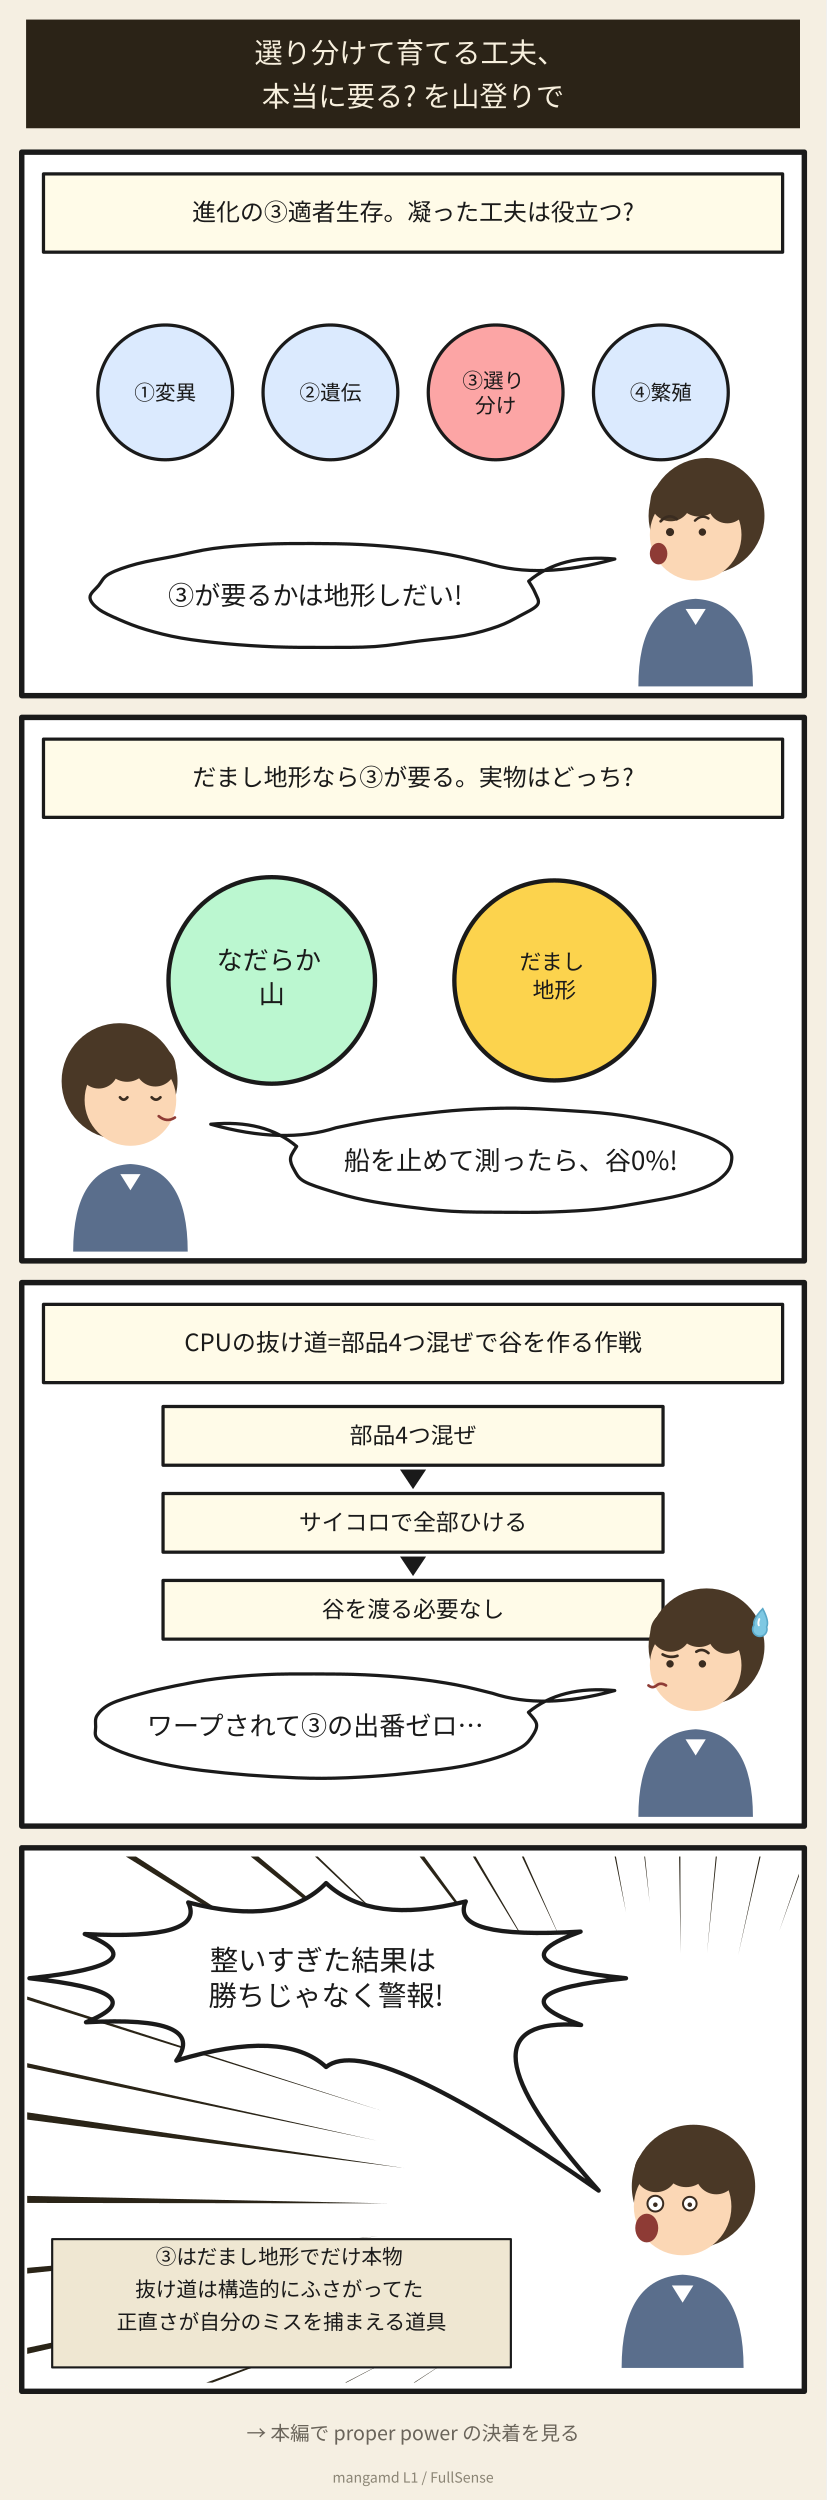
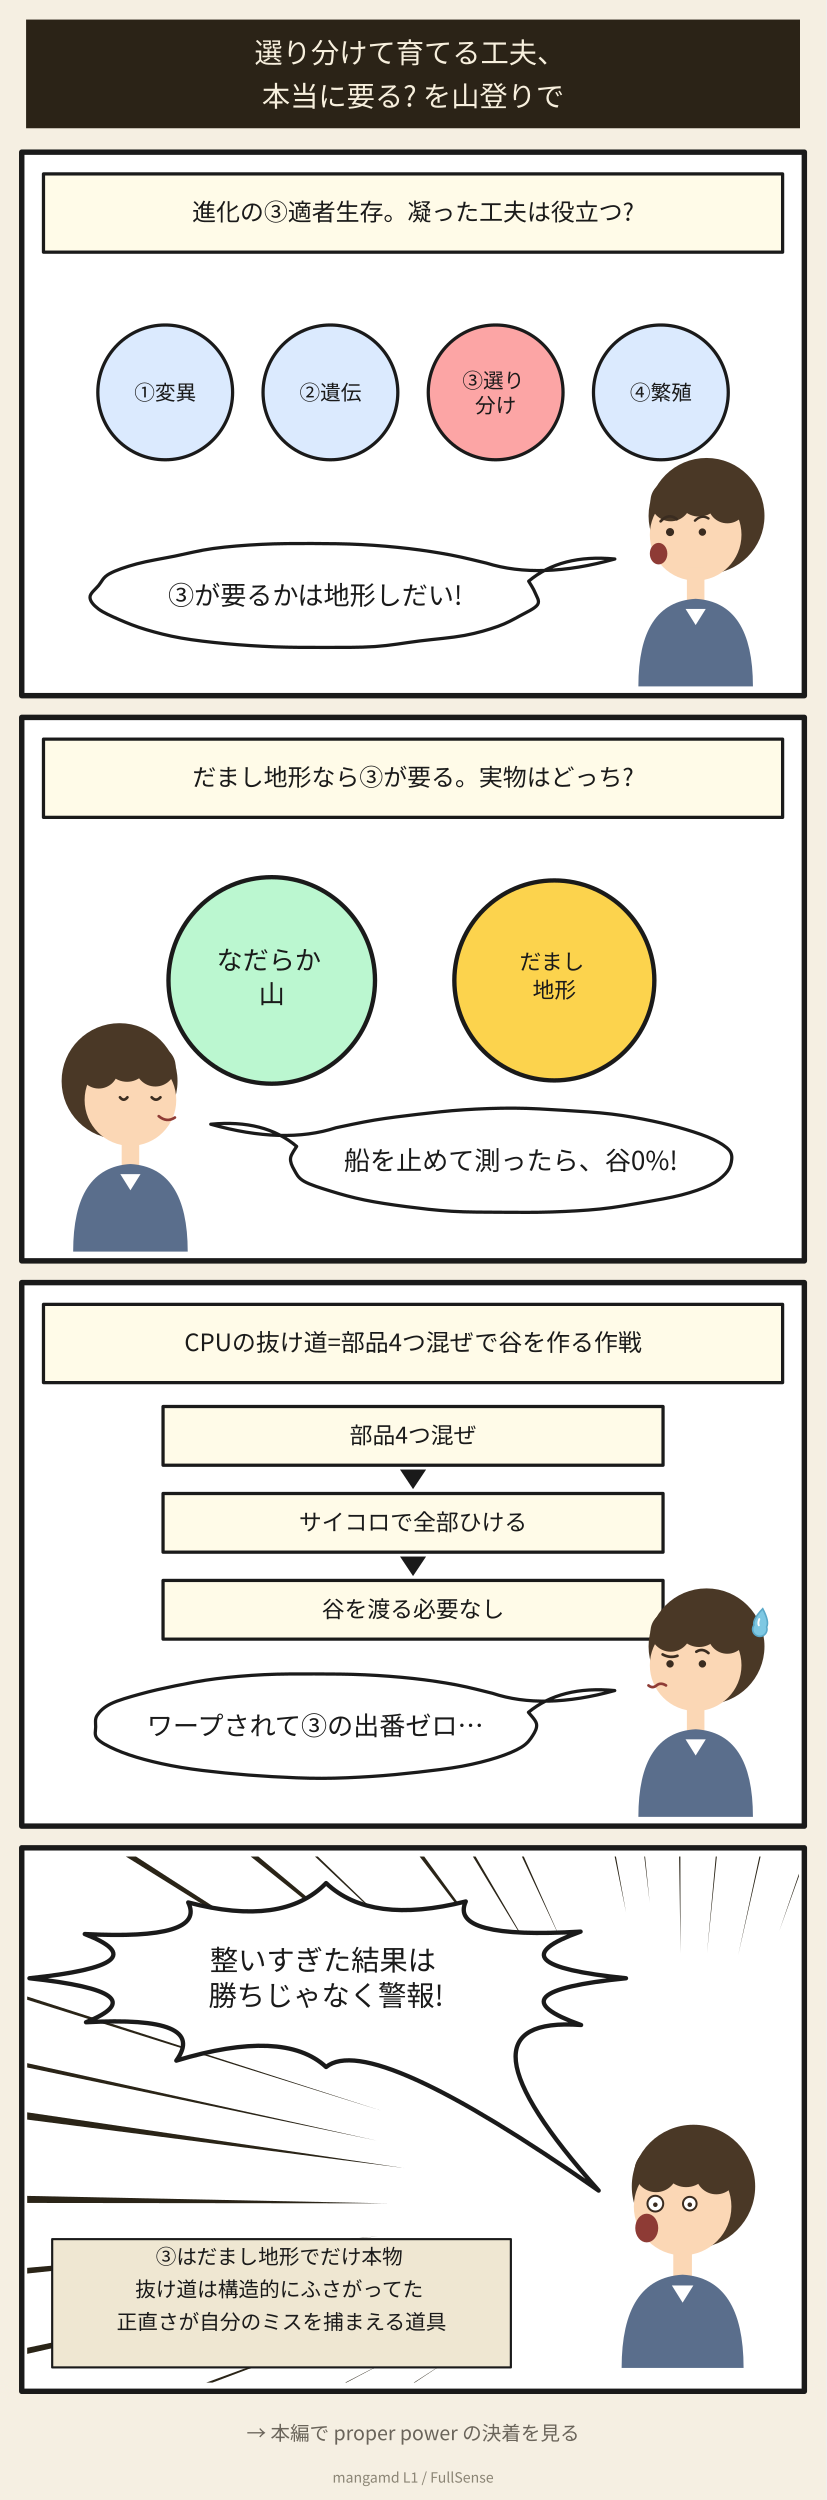
<svg xmlns="http://www.w3.org/2000/svg" viewBox="0 0 760 2300" role="img" aria-label="llcore 第三軸 ③ を山登りで決着" style="width:100%;height:auto;max-width:1200px">
  <defs>
    <clipPath id="cl_26">
      <rect x="25" y="1708" width="710" height="484" />
    </clipPath>
  </defs>
  <rect width="760" height="2300" fill="#f5efe2" />
  <g transform="translate(0.00,0.00) scale(1)">
    <path d="M 24.00,18.00 L 736.00,18.00 L 736.00,118.00 L 24.00,118.00 Z" fill="#2b2317" stroke="none" stroke-width="3" stroke-linejoin="round" />
    <text font-family="'Yu Gothic','Noto Sans CJK JP',sans-serif" font-size="26" fill="#f7efdd" text-anchor="middle">
      <tspan x="380.0" y="58.0">選り分けて育てる工夫、</tspan>
      <tspan x="380.0" y="98.0">本当に要る? を山登りで</tspan>
    </text>
  </g>
  <g transform="translate(0.00,0.00) scale(1)">
    <path d="M 20.00,140.00 L 740.00,140.00 L 740.00,640.00 L 20.00,640.00 Z" fill="#ffffff" stroke="#1a1a1a" stroke-width="5" stroke-linejoin="round" />
    <text font-family="'Yu Gothic','Noto Sans CJK JP',sans-serif" font-size="1" fill="#1a1a1a" text-anchor="middle">
      <tspan x="0.0" y="0.0" />
    </text>
  </g>
  <g transform="translate(0.00,0.00) scale(1)">
    <path d="M 20.00,660.00 L 740.00,660.00 L 740.00,1160.00 L 20.00,1160.00 Z" fill="#ffffff" stroke="#1a1a1a" stroke-width="5" stroke-linejoin="round" />
    <text font-family="'Yu Gothic','Noto Sans CJK JP',sans-serif" font-size="1" fill="#1a1a1a" text-anchor="middle">
      <tspan x="0.0" y="0.0" />
    </text>
  </g>
  <g transform="translate(0.00,0.00) scale(1)">
    <path d="M 20.00,1180.00 L 740.00,1180.00 L 740.00,1680.00 L 20.00,1680.00 Z" fill="#ffffff" stroke="#1a1a1a" stroke-width="5" stroke-linejoin="round" />
    <text font-family="'Yu Gothic','Noto Sans CJK JP',sans-serif" font-size="1" fill="#1a1a1a" text-anchor="middle">
      <tspan x="0.0" y="0.0" />
    </text>
  </g>
  <g transform="translate(0.00,0.00) scale(1)">
    <path d="M 20.00,1700.00 L 740.00,1700.00 L 740.00,2200.00 L 20.00,2200.00 Z" fill="#ffffff" stroke="#1a1a1a" stroke-width="5" stroke-linejoin="round" />
    <text font-family="'Yu Gothic','Noto Sans CJK JP',sans-serif" font-size="1" fill="#1a1a1a" text-anchor="middle">
      <tspan x="0.0" y="0.0" />
    </text>
  </g>
  <g transform="translate(0.00,0.00) scale(1)">
    <path d="M 40.00,160.00 L 720.00,160.00 L 720.00,232.00 L 40.00,232.00 Z" fill="#fffbe8" stroke="#1a1a1a" stroke-width="3" stroke-linejoin="round" />
    <text font-family="'Yu Gothic','Noto Sans CJK JP',sans-serif" font-size="22" fill="#1a1a1a" text-anchor="middle">
      <tspan x="380.0" y="203.0">進化の③適者生存。凝った工夫は役立つ?</tspan>
    </text>
  </g>
  <g transform="translate(0.00,0.00) scale(1)">
    <path d="M 90.00,361.00 a 62.00,62.00 0 1,0 124.00,0 a 62.00,62.00 0 1,0 -124.00,0 Z" fill="#dbeafe" stroke="#1a1a1a" stroke-width="3" stroke-linejoin="round" />
    <text font-family="'Yu Gothic','Noto Sans CJK JP',sans-serif" font-size="19" fill="#1a1a1a" text-anchor="middle">
      <tspan x="152.0" y="368.0">①変異</tspan>
    </text>
  </g>
  <g transform="translate(0.00,0.00) scale(1)">
    <path d="M 242.00,361.00 a 62.00,62.00 0 1,0 124.00,0 a 62.00,62.00 0 1,0 -124.00,0 Z" fill="#dbeafe" stroke="#1a1a1a" stroke-width="3" stroke-linejoin="round" />
    <text font-family="'Yu Gothic','Noto Sans CJK JP',sans-serif" font-size="19" fill="#1a1a1a" text-anchor="middle">
      <tspan x="304.0" y="368.0">②遺伝</tspan>
    </text>
  </g>
  <g transform="translate(0.00,0.00) scale(1)">
    <path d="M 394.00,361.00 a 62.00,62.00 0 1,0 124.00,0 a 62.00,62.00 0 1,0 -124.00,0 Z" fill="#fca5a5" stroke="#1a1a1a" stroke-width="3" stroke-linejoin="round" />
    <text font-family="'Yu Gothic','Noto Sans CJK JP',sans-serif" font-size="19" fill="#1a1a1a" text-anchor="middle">
      <tspan x="456.0" y="357.0">③選り</tspan>
      <tspan x="456.0" y="379.8">分け</tspan>
    </text>
  </g>
  <g transform="translate(0.00,0.00) scale(1)">
    <path d="M 546.00,361.00 a 62.00,62.00 0 1,0 124.00,0 a 62.00,62.00 0 1,0 -124.00,0 Z" fill="#dbeafe" stroke="#1a1a1a" stroke-width="3" stroke-linejoin="round" />
    <text font-family="'Yu Gothic','Noto Sans CJK JP',sans-serif" font-size="19" fill="#1a1a1a" text-anchor="middle">
      <tspan x="608.0" y="368.0">④繁殖</tspan>
    </text>
  </g>
  <g transform="translate(0.00,0.00) scale(1)">
    <path d="M 596.68,474.64 a 53.32,53.32 0 1,0 106.64,0 a 53.32,53.32 0 1,0 -106.64,0 Z" fill="#4a3826" stroke="none" stroke-width="2" stroke-linejoin="round" />
    <path d="M 597.84,492.00 a 42.16,42.16 0 1,0 84.32,0 a 42.16,42.16 0 1,0 -84.32,0 Z" fill="#fbd7b5" stroke="none" stroke-width="2" stroke-linejoin="round" />
    <path d="M 598.46,461.00 a 18.60,18.60 0 1,0 37.20,0 a 18.60,18.60 0 1,0 -37.20,0 Z" fill="#4a3826" stroke="none" stroke-width="2" stroke-linejoin="round" />
    <path d="M 622.64,454.80 a 20.46,20.46 0 1,0 40.92,0 a 20.46,20.46 0 1,0 -40.92,0 Z" fill="#4a3826" stroke="none" stroke-width="2" stroke-linejoin="round" />
    <path d="M 651.16,463.48 a 17.98,17.98 0 1,0 35.96,0 a 17.98,17.98 0 1,0 -35.96,0 Z" fill="#4a3826" stroke="none" stroke-width="2" stroke-linejoin="round" />
    <path d="M 607.76 479.6 q 7.44 -8 14.88 -2" fill="none" stroke="#3a2c20" stroke-width="2.5" stroke-linejoin="round" stroke-linecap="round" />
    <path d="M 639.38 478.98 q 6.2 -6 12.4 -2" fill="none" stroke="#3a2c20" stroke-width="2.25" stroke-linejoin="round" stroke-linecap="round" />
    <path d="M 612.72,489.52 a 3.72,3.72 0 1,0 7.44,0 a 3.72,3.72 0 1,0 -7.44,0 Z" fill="#3a2c20" stroke="none" stroke-width="2" stroke-linejoin="round" />
    <path d="M 642.79,489.52 a 3.41,3.41 0 1,0 6.82,0 a 3.41,3.41 0 1,0 -6.82,0 Z" fill="#3a2c20" stroke="none" stroke-width="2" stroke-linejoin="round" />
    <path d="M 597.84,509.36 a 8.06,9.92 0 1,0 16.12,0 a 8.06,9.92 0 1,0 -16.12,0 Z" fill="#8e3b35" stroke="none" stroke-width="2" stroke-linejoin="round" />
+     <path d="M 631.94 521.76 h 16.12 v 43.4 h -16.12 Z" fill="#fbd7b5" stroke="none" stroke-width="2" stroke-linejoin="round" />
    <path d="M 587.3 631.5 Q 587.3 554.0 640 550.9 Q 692.7 554.0 692.7 631.5 Z" fill="#5a6e8c" stroke="none" stroke-width="2" stroke-linejoin="round" />
    <path d="M 630.7 560.2 L 640 575.08 L 649.3 560.2" fill="#ffffff" stroke="none" stroke-width="2" stroke-linejoin="round" />
  </g>
  <g transform="translate(0.00,0.00) scale(1)">
    <path d="M 486.38,534.71 C 487.38,536.49 490.98,541.79 492.34,545.39 C 493.70,548.98 496.88,552.76 494.56,556.28 C 492.25,559.80 484.54,563.18 478.44,566.52 C 472.34,569.86 466.49,573.28 457.97,576.30 C 449.45,579.31 439.31,582.37 427.31,584.60 C 415.32,586.83 399.72,587.98 386.00,589.69 C 372.28,591.39 359.56,593.85 344.98,594.83 C 330.41,595.82 313.95,595.58 298.54,595.62 C 283.13,595.66 267.63,595.65 252.52,595.08 C 237.41,594.50 222.19,593.51 207.89,592.17 C 193.59,590.83 179.01,589.18 166.73,587.02 C 154.45,584.86 143.72,582.03 134.23,579.20 C 124.73,576.37 117.04,573.22 109.75,570.05 C 102.46,566.88 94.98,563.63 90.49,560.18 C 86.00,556.74 82.76,552.99 82.80,549.40 C 82.83,545.81 87.76,542.24 90.71,538.67 C 93.66,535.10 94.62,531.30 100.47,527.99 C 106.32,524.67 115.78,521.50 125.82,518.78 C 135.86,516.06 148.97,514.02 160.71,511.66 C 172.45,509.30 183.01,506.42 196.27,504.61 C 209.53,502.80 225.18,501.58 240.26,500.82 C 255.35,500.05 271.34,499.99 286.78,500.03 C 302.22,500.06 317.97,500.23 332.89,501.02 C 347.81,501.80 362.66,503.12 376.31,504.72 C 389.95,506.32 402.88,508.38 414.76,510.60 C 426.64,512.83 442.11,516.83 447.58,518.08 Q 496.87,533.47 565.64,514.28 Q 516.02,509.63 486.38,534.71 Z" fill="#ffffff" stroke="#1a1a1a" stroke-width="3" stroke-linejoin="round" />
    <text font-family="'Yu Gothic','Noto Sans CJK JP',sans-serif" font-size="24" fill="#1a1a1a" text-anchor="middle">
      <tspan x="290.0" y="556.4">③が要るかは地形しだい!</tspan>
    </text>
  </g>
  <g transform="translate(0.00,0.00) scale(1)">
    <path d="M 40.00,680.00 L 720.00,680.00 L 720.00,752.00 L 40.00,752.00 Z" fill="#fffbe8" stroke="#1a1a1a" stroke-width="3" stroke-linejoin="round" />
    <text font-family="'Yu Gothic','Noto Sans CJK JP',sans-serif" font-size="22" fill="#1a1a1a" text-anchor="middle">
      <tspan x="380.0" y="723.0">だまし地形なら③が要る。実物はどっち?</tspan>
    </text>
  </g>
  <g transform="translate(0.00,0.00) scale(1)">
    <path d="M 155.00,902.00 a 95.00,95.00 0 1,0 190.00,0 a 95.00,95.00 0 1,0 -190.00,0 Z" fill="#bbf7d0" stroke="#1a1a1a" stroke-width="4" stroke-linejoin="round" />
    <text font-family="'Yu Gothic','Noto Sans CJK JP',sans-serif" font-size="24" fill="#1a1a1a" text-anchor="middle">
      <tspan x="250.0" y="892.0">なだらか</tspan>
      <tspan x="250.0" y="923.2">山</tspan>
    </text>
  </g>
  <g transform="translate(0.00,0.00) scale(1)">
    <path d="M 418.00,902.00 a 92.00,92.00 0 1,0 184.00,0 a 92.00,92.00 0 1,0 -184.00,0 Z" fill="#fcd34d" stroke="#1a1a1a" stroke-width="4" stroke-linejoin="round" />
    <text font-family="'Yu Gothic','Noto Sans CJK JP',sans-serif" font-size="20" fill="#1a1a1a" text-anchor="middle">
      <tspan x="510.0" y="892.0">だまし</tspan>
      <tspan x="510.0" y="918.0">地形</tspan>
    </text>
  </g>
  <g transform="translate(0.00,0.00) scale(1)">
    <path d="M 56.68,994.64 a 53.32,53.32 0 1,0 106.64,0 a 53.32,53.32 0 1,0 -106.64,0 Z" fill="#4a3826" stroke="none" stroke-width="2" stroke-linejoin="round" />
    <path d="M 77.84,1012.00 a 42.16,42.16 0 1,0 84.32,0 a 42.16,42.16 0 1,0 -84.32,0 Z" fill="#fbd7b5" stroke="none" stroke-width="2" stroke-linejoin="round" />
    <path d="M 124.34,981.00 a 18.60,18.60 0 1,0 37.20,0 a 18.60,18.60 0 1,0 -37.20,0 Z" fill="#4a3826" stroke="none" stroke-width="2" stroke-linejoin="round" />
    <path d="M 96.44,974.80 a 20.46,20.46 0 1,0 40.92,0 a 20.46,20.46 0 1,0 -40.92,0 Z" fill="#4a3826" stroke="none" stroke-width="2" stroke-linejoin="round" />
    <path d="M 72.88,983.48 a 17.98,17.98 0 1,0 35.96,0 a 17.98,17.98 0 1,0 -35.96,0 Z" fill="#4a3826" stroke="none" stroke-width="2" stroke-linejoin="round" />
    <path d="M 139.53 1009.52 q 4.03 4.34 8.06 0" fill="none" stroke="#3a2c20" stroke-width="2.5" stroke-linejoin="round" stroke-linecap="round" />
    <path d="M 110.39 1009.52 q 3.41 4.34 6.82 0" fill="none" stroke="#3a2c20" stroke-width="2.5" stroke-linejoin="round" stroke-linecap="round" />
    <path d="M 146.04 1026.88 q 7.44 6.2 14.88 1.24" fill="none" stroke="#8e3b35" stroke-width="2.5" stroke-linejoin="round" stroke-linecap="round" />
+     <path d="M 111.94 1041.76 h 16.12 v 43.4 h -16.12 Z" fill="#fbd7b5" stroke="none" stroke-width="2" stroke-linejoin="round" />
    <path d="M 67.3 1151.5 Q 67.3 1074.0 120 1070.9 Q 172.7 1074.0 172.7 1151.5 Z" fill="#5a6e8c" stroke="none" stroke-width="2" stroke-linejoin="round" />
    <path d="M 110.7 1080.2 L 120 1095.08 L 129.3 1080.2" fill="#ffffff" stroke="none" stroke-width="2" stroke-linejoin="round" />
  </g>
  <g transform="translate(0.00,0.00) scale(1)">
    <path d="M 309.19,1037.51 C 315.10,1036.34 332.08,1032.54 344.61,1030.48 C 357.15,1028.42 370.68,1026.74 384.40,1025.16 C 398.12,1023.59 412.15,1021.95 426.93,1021.00 C 441.71,1020.06 457.77,1019.41 473.09,1019.50 C 488.41,1019.58 503.89,1020.60 518.84,1021.51 C 533.79,1022.42 549.23,1023.32 562.79,1024.96 C 576.36,1026.59 588.82,1028.95 600.24,1031.33 C 611.66,1033.71 621.98,1036.41 631.31,1039.24 C 640.64,1042.07 649.60,1045.07 656.24,1048.29 C 662.88,1051.51 668.37,1055.03 671.13,1058.54 C 673.88,1062.05 673.42,1065.75 672.77,1069.33 C 672.12,1072.91 670.52,1076.50 667.22,1080.00 C 663.93,1083.51 659.73,1087.11 653.01,1090.34 C 646.28,1093.57 637.17,1096.71 626.88,1099.37 C 616.59,1102.04 603.68,1104.18 591.27,1106.33 C 578.87,1108.47 566.39,1110.80 552.44,1112.25 C 538.49,1113.69 522.72,1114.51 507.60,1115.01 C 492.47,1115.52 476.99,1115.39 461.68,1115.28 C 446.36,1115.18 430.43,1115.26 415.71,1114.39 C 400.99,1113.51 386.76,1111.78 373.36,1110.05 C 359.95,1108.31 346.73,1106.32 335.26,1103.97 C 323.80,1101.61 313.84,1098.79 304.57,1095.92 C 295.30,1093.05 285.31,1090.05 279.64,1086.75 C 273.98,1083.45 272.62,1079.67 270.57,1076.11 C 268.51,1072.55 266.91,1068.99 267.31,1065.42 C 267.70,1061.85 271.98,1056.49 272.92,1054.70 Q 243.38,1029.56 193.90,1034.29 Q 261.00,1053.20 309.19,1037.51 Z" fill="#ffffff" stroke="#1a1a1a" stroke-width="3" stroke-linejoin="round" />
    <text font-family="'Yu Gothic','Noto Sans CJK JP',sans-serif" font-size="24" fill="#1a1a1a" text-anchor="middle">
      <tspan x="470.0" y="1076.4">船を止めて測ったら、谷0%!</tspan>
    </text>
  </g>
  <g transform="translate(0.00,0.00) scale(1)">
    <path d="M 40.00,1200.00 L 720.00,1200.00 L 720.00,1272.00 L 40.00,1272.00 Z" fill="#fffbe8" stroke="#1a1a1a" stroke-width="3" stroke-linejoin="round" />
    <text font-family="'Yu Gothic','Noto Sans CJK JP',sans-serif" font-size="22" fill="#1a1a1a" text-anchor="middle">
      <tspan x="380.0" y="1243.0">CPUの抜け道=部品4つ混ぜで谷を作る作戦</tspan>
    </text>
  </g>
  <g transform="translate(0.00,0.00) scale(1)">
    <path d="M 150.00,1294.00 L 610.00,1294.00 L 610.00,1348.00 L 150.00,1348.00 Z" fill="#fffbe8" stroke="#1a1a1a" stroke-width="3" stroke-linejoin="round" />
    <text font-family="'Yu Gothic','Noto Sans CJK JP',sans-serif" font-size="21" fill="#1a1a1a" text-anchor="middle">
      <tspan x="380.0" y="1328.0">部品4つ混ぜ</tspan>
    </text>
  </g>
  <g transform="translate(0.00,0.00) scale(1)">
    <path d="M 368.00,1352.00 L 392.00,1352.00 L 380.00,1370.00 Z" fill="#1a1a1a" stroke="none" stroke-width="3" stroke-linejoin="round" />
    <text font-family="'Yu Gothic','Noto Sans CJK JP',sans-serif" font-size="1" fill="#1a1a1a" text-anchor="middle">
      <tspan x="0.0" y="0.0" />
    </text>
  </g>
  <g transform="translate(0.00,0.00) scale(1)">
    <path d="M 150.00,1374.00 L 610.00,1374.00 L 610.00,1428.00 L 150.00,1428.00 Z" fill="#fffbe8" stroke="#1a1a1a" stroke-width="3" stroke-linejoin="round" />
    <text font-family="'Yu Gothic','Noto Sans CJK JP',sans-serif" font-size="21" fill="#1a1a1a" text-anchor="middle">
      <tspan x="380.0" y="1408.0">サイコロで全部ひける</tspan>
    </text>
  </g>
  <g transform="translate(0.00,0.00) scale(1)">
    <path d="M 368.00,1432.00 L 392.00,1432.00 L 380.00,1450.00 Z" fill="#1a1a1a" stroke="none" stroke-width="3" stroke-linejoin="round" />
    <text font-family="'Yu Gothic','Noto Sans CJK JP',sans-serif" font-size="1" fill="#1a1a1a" text-anchor="middle">
      <tspan x="0.0" y="0.0" />
    </text>
  </g>
  <g transform="translate(0.00,0.00) scale(1)">
    <path d="M 150.00,1454.00 L 610.00,1454.00 L 610.00,1508.00 L 150.00,1508.00 Z" fill="#fffbe8" stroke="#1a1a1a" stroke-width="3" stroke-linejoin="round" />
    <text font-family="'Yu Gothic','Noto Sans CJK JP',sans-serif" font-size="21" fill="#1a1a1a" text-anchor="middle">
      <tspan x="380.0" y="1488.0">谷を渡る必要なし</tspan>
    </text>
  </g>
  <g transform="translate(0.00,0.00) scale(1)">
    <path d="M 596.68,1514.64 a 53.32,53.32 0 1,0 106.64,0 a 53.32,53.32 0 1,0 -106.64,0 Z" fill="#4a3826" stroke="none" stroke-width="2" stroke-linejoin="round" />
    <path d="M 597.84,1532.00 a 42.16,42.16 0 1,0 84.32,0 a 42.16,42.16 0 1,0 -84.32,0 Z" fill="#fbd7b5" stroke="none" stroke-width="2" stroke-linejoin="round" />
    <path d="M 598.46,1501.00 a 18.60,18.60 0 1,0 37.20,0 a 18.60,18.60 0 1,0 -37.20,0 Z" fill="#4a3826" stroke="none" stroke-width="2" stroke-linejoin="round" />
    <path d="M 622.64,1494.80 a 20.46,20.46 0 1,0 40.92,0 a 20.46,20.46 0 1,0 -40.92,0 Z" fill="#4a3826" stroke="none" stroke-width="2" stroke-linejoin="round" />
    <path d="M 651.16,1503.48 a 17.98,17.98 0 1,0 35.96,0 a 17.98,17.98 0 1,0 -35.96,0 Z" fill="#4a3826" stroke="none" stroke-width="2" stroke-linejoin="round" />
    <path d="M 609.62 1522.08 q 6.82 3.72 13.64 1.24" fill="none" stroke="#3a2c20" stroke-width="2.5" stroke-linejoin="round" stroke-linecap="round" />
    <path d="M 613.03,1530.76 a 3.41,3.41 0 1,0 6.82,0 a 3.41,3.41 0 1,0 -6.82,0 Z" fill="#3a2c20" stroke="none" stroke-width="2" stroke-linejoin="round" />
    <path d="M 640.62 1519.6 q 5.58 -3.72 11.16 1.24" fill="none" stroke="#3a2c20" stroke-width="2.5" stroke-linejoin="round" stroke-linecap="round" />
    <path d="M 642.79,1530.76 a 3.41,3.41 0 1,0 6.82,0 a 3.41,3.41 0 1,0 -6.82,0 Z" fill="#3a2c20" stroke="none" stroke-width="2" stroke-linejoin="round" />
    <path d="M 612.72 1550.6 q -4.96 -3.1 -8.68 0 q -3.72 3.1 -7.44 0" fill="none" stroke="#8e3b35" stroke-width="2.5" stroke-linejoin="round" stroke-linecap="round" />
+     <path d="M 631.94 1561.76 h 16.12 v 43.4 h -16.12 Z" fill="#fbd7b5" stroke="none" stroke-width="2" stroke-linejoin="round" />
    <path d="M 587.3 1671.5 Q 587.3 1594.0 640 1590.9 Q 692.7 1594.0 692.7 1671.5 Z" fill="#5a6e8c" stroke="none" stroke-width="2" stroke-linejoin="round" />
    <path d="M 630.7 1600.2 L 640 1615.08 L 649.3 1600.2" fill="#ffffff" stroke="none" stroke-width="2" stroke-linejoin="round" />
  </g>
  <g transform="translate(700.0,1492.0) rotate(8.1)">
    <path d="M 0,-12.1 Q 7.9,-1.1 5.9,4.0 A 6.6,6.6 0 1 1 -5.9,4.0 Q -7.9,-1.1 0,-12.1 Z" fill="#7EC8E3" stroke="#5aa8c8" stroke-width="1.5" />
    <path d="M -1.8,-2.2 q -0.9,4.0 0.4,5.7" stroke="#ffffff" stroke-width="1.8" fill="none" stroke-linecap="round" />
  </g>
  <g transform="translate(0.00,0.00) scale(1)">
    <path d="M 486.15,1575.34 C 487.39,1577.11 492.93,1582.41 493.59,1585.97 C 494.25,1589.53 492.38,1593.14 490.09,1596.70 C 487.81,1600.26 485.32,1603.94 479.86,1607.32 C 474.40,1610.69 466.45,1614.00 457.33,1616.94 C 448.20,1619.87 437.21,1622.69 425.11,1624.93 C 413.01,1627.17 398.64,1628.83 384.75,1630.40 C 370.85,1631.97 356.53,1633.39 341.75,1634.33 C 326.97,1635.28 311.29,1636.05 296.06,1636.07 C 280.84,1636.10 265.24,1635.32 250.41,1634.50 C 235.58,1633.67 221.03,1632.54 207.08,1631.12 C 193.13,1629.71 179.10,1628.10 166.72,1626.03 C 154.34,1623.96 142.83,1621.41 132.81,1618.70 C 122.79,1615.99 113.83,1612.93 106.61,1609.75 C 99.40,1606.57 92.64,1603.12 89.54,1599.62 C 86.44,1596.12 88.05,1592.38 88.03,1588.77 C 88.02,1585.17 87.13,1581.55 89.45,1578.00 C 91.77,1574.45 95.37,1570.71 101.94,1567.48 C 108.50,1564.24 118.93,1561.32 128.84,1558.57 C 138.76,1555.81 149.78,1553.29 161.44,1550.93 C 173.10,1548.58 185.26,1546.15 198.82,1544.45 C 212.38,1542.74 227.71,1541.43 242.79,1540.69 C 257.88,1539.95 273.85,1540.00 289.34,1540.02 C 304.82,1540.05 320.56,1540.12 335.70,1540.82 C 350.84,1541.52 366.16,1542.67 380.18,1544.21 C 394.20,1545.75 407.69,1547.80 419.83,1550.07 C 431.98,1552.33 447.51,1556.53 453.04,1557.82 Q 500.03,1573.50 565.56,1555.31 Q 515.93,1550.65 486.15,1575.34 Z" fill="#ffffff" stroke="#1a1a1a" stroke-width="3" stroke-linejoin="round" />
    <text font-family="'Yu Gothic','Noto Sans CJK JP',sans-serif" font-size="24" fill="#1a1a1a" text-anchor="middle">
      <tspan x="290.0" y="1596.4">ワープされて③の出番ゼロ…</tspan>
    </text>
  </g>
  <g clip-path="url(#cl_26)">
    <path d="M 906.5,2032.5 L 1431.3,2043.4 L 1431.5,2031.2 Z" fill="#ffffff" />
    <path d="M 875.1,2081.6 L 1339.2,2182.5 L 1340.8,2174.7 Z" fill="#ffffff" />
    <path d="M 854.6,2107.9 L 1325.4,2275.0 L 1328.6,2265.6 Z" fill="#ffffff" />
    <path d="M 875.7,2154.6 L 1313.5,2382.4 L 1319.6,2370.4 Z" fill="#ffffff" />
    <path d="M 834.4,2165.4 L 1292.5,2474.0 L 1300.0,2462.5 Z" fill="#ffffff" />
    <path d="M 819.1,2176.3 L 1245.9,2507.6 L 1250.6,2501.5 Z" fill="#ffffff" />
    <path d="M 806.9,2204.8 L 1143.1,2539.5 L 1149.4,2533.0 Z" fill="#ffffff" />
    <path d="M 800.2,2241.3 L 1093.1,2607.8 L 1100.2,2602.0 Z" fill="#ffffff" />
    <path d="M 760.9,2238.6 L 1039.2,2684.5 L 1047.5,2679.2 Z" fill="#ffffff" />
    <path d="M 722.6,2242.5 L 941.4,2752.6 L 955.5,2746.3 Z" fill="#ffffff" />
    <path d="M 714.3,2278.8 L 887.6,2795.3 L 898.2,2791.6 Z" fill="#ffffff" />
    <path d="M 675.5,2253.0 L 778.1,2766.7 L 790.9,2763.9 Z" fill="#ffffff" />
    <path d="M 649.1,2290.0 L 682.8,2799.0 L 698.2,2797.7 Z" fill="#ffffff" />
    <path d="M 625.9,2285.7 L 616.0,2776.2 L 628.0,2776.3 Z" fill="#ffffff" />
    <path d="M 589.5,2297.6 L 507.0,2816.4 L 522.3,2818.6 Z" fill="#ffffff" />
    <path d="M 566.1,2296.3 L 447.6,2780.4 L 458.7,2783.0 Z" fill="#ffffff" />
    <path d="M 556.8,2247.9 L 396.4,2726.5 L 403.6,2728.9 Z" fill="#ffffff" />
    <path d="M 512.1,2256.1 L 264.9,2722.5 L 277.9,2729.2 Z" fill="#ffffff" />
    <path d="M 437.9,2219.8 L 53.7,2595.7 L 61.4,2603.4 Z" fill="#ffffff" />
    <path d="M 412.5,2198.8 L 24.1,2495.2 L 31.6,2504.8 Z" fill="#ffffff" />
    <path d="M 426.8,2162.0 L -13.5,2446.3 L -9.3,2452.8 Z" fill="#ffffff" />
    <path d="M 382.5,2158.3 L -58.9,2385.8 L -56.2,2390.9 Z" fill="#ffffff" />
    <path d="M 406.7,2112.4 L -135.2,2309.8 L -132.5,2317.1 Z" fill="#ffffff" />
    <path d="M 359.6,2089.1 L -126.2,2190.0 L -123.6,2201.6 Z" fill="#ffffff" />
    <path d="M 356.2,2056.6 L -188.3,2103.4 L -187.1,2116.4 Z" fill="#ffffff" />
    <path d="M 364.4,2027.1 L -67.2,2016.2 L -67.3,2028.7 Z" fill="#ffffff" />
    <path d="M 380.0,1995.7 L -139.2,1916.6 L -141.2,1931.1 Z" fill="#ffffff" />
    <path d="M 355.1,1971.2 L -140.3,1859.9 L -142.2,1868.7 Z" fill="#ffffff" />
    <path d="M 359.2,1944.6 L -118.5,1789.3 L -120.4,1795.4 Z" fill="#ffffff" />
    <path d="M 408.1,1890.5 L -23.2,1610.0 L -29.3,1619.7 Z" fill="#ffffff" />
    <path d="M 421.9,1861.5 L 77.9,1572.0 L 69.8,1581.8 Z" fill="#ffffff" />
    <path d="M 428.5,1839.3 L 56.5,1478.8 L 51.5,1484.1 Z" fill="#ffffff" />
    <path d="M 483.1,1835.5 L 204.8,1448.5 L 192.1,1458.0 Z" fill="#ffffff" />
    <path d="M 501.6,1817.7 L 229.5,1346.5 L 217.1,1353.9 Z" fill="#ffffff" />
    <path d="M 521.1,1795.9 L 311.5,1320.0 L 298.8,1325.8 Z" fill="#ffffff" />
    <path d="M 577.6,1767.7 L 491.7,1278.5 L 475.9,1281.5 Z" fill="#ffffff" />
    <path d="M 598.6,1758.9 L 556.1,1312.3 L 544.7,1313.5 Z" fill="#ffffff" />
    <path d="M 626.2,1804.1 L 626.9,1316.1 L 617.4,1316.2 Z" fill="#ffffff" />
    <path d="M 649.7,1804.2 L 702.3,1300.3 L 694.1,1299.5 Z" fill="#ffffff" />
    <path d="M 677.6,1805.7 L 805.2,1251.2 L 795.6,1249.1 Z" fill="#ffffff" />
    <path d="M 714.2,1784.2 L 891.5,1295.5 L 881.2,1291.9 Z" fill="#ffffff" />
    <path d="M 773.9,1806.6 L 1052.5,1392.1 L 1041.2,1384.7 Z" fill="#ffffff" />
    <path d="M 767.5,1850.0 L 1065.7,1472.4 L 1058.8,1467.1 Z" fill="#ffffff" />
    <path d="M 783.6,1869.6 L 1166.4,1481.2 L 1160.3,1475.3 Z" fill="#ffffff" />
    <path d="M 815.9,1879.3 L 1203.2,1575.4 L 1196.7,1567.3 Z" fill="#ffffff" />
    <path d="M 825.0,1914.3 L 1292.0,1649.1 L 1284.2,1635.8 Z" fill="#ffffff" />
    <path d="M 845.8,1932.8 L 1361.4,1711.1 L 1355.2,1697.2 Z" fill="#ffffff" />
    <path d="M 861.5,1942.0 L 1278.8,1788.4 L 1276.2,1781.7 Z" fill="#ffffff" />
    <path d="M 850.3,1972.6 L 1339.0,1849.6 L 1337.4,1843.4 Z" fill="#ffffff" />
    <path d="M 905.0,2002.3 L 1390.0,1960.3 L 1388.7,1947.6 Z" fill="#ffffff" />
    <path d="M 915.1,2032.6 L 1431.4,2041.4 L 1431.4,2033.3 Z" fill="#2a2417" />
    <path d="M 882.7,2083.2 L 1339.5,2181.2 L 1340.6,2176.0 Z" fill="#2a2417" />
    <path d="M 861.6,2110.3 L 1325.9,2273.5 L 1328.1,2267.2 Z" fill="#2a2417" />
    <path d="M 883.3,2158.5 L 1314.5,2380.4 L 1318.6,2372.4 Z" fill="#2a2417" />
    <path d="M 840.8,2169.6 L 1293.8,2472.1 L 1298.8,2464.4 Z" fill="#2a2417" />
    <path d="M 825.1,2180.8 L 1246.7,2506.6 L 1249.8,2502.5 Z" fill="#2a2417" />
    <path d="M 812.5,2210.2 L 1144.1,2538.4 L 1148.3,2534.1 Z" fill="#2a2417" />
    <path d="M 805.6,2247.8 L 1094.2,2606.9 L 1099.0,2603.0 Z" fill="#2a2417" />
    <path d="M 765.1,2245.1 L 1040.6,2683.6 L 1046.1,2680.1 Z" fill="#2a2417" />
    <path d="M 725.6,2249.0 L 943.8,2751.5 L 953.1,2747.4 Z" fill="#2a2417" />
    <path d="M 717.0,2286.4 L 889.4,2794.7 L 896.5,2792.2 Z" fill="#2a2417" />
    <path d="M 676.9,2259.9 L 780.3,2766.2 L 788.8,2764.4 Z" fill="#2a2417" />
    <path d="M 649.8,2298.0 L 685.3,2798.8 L 695.7,2797.9 Z" fill="#2a2417" />
    <path d="M 625.9,2293.6 L 618.0,2776.2 L 626.0,2776.3 Z" fill="#2a2417" />
    <path d="M 588.3,2305.9 L 509.5,2816.7 L 519.7,2818.2 Z" fill="#2a2417" />
    <path d="M 564.1,2304.5 L 449.4,2780.8 L 456.8,2782.5 Z" fill="#2a2417" />
    <path d="M 554.6,2254.6 L 397.6,2726.9 L 402.4,2728.5 Z" fill="#2a2417" />
    <path d="M 508.5,2263.1 L 267.1,2723.6 L 275.7,2728.1 Z" fill="#2a2417" />
    <path d="M 432.0,2225.7 L 55.0,2597.0 L 60.1,2602.1 Z" fill="#2a2417" />
    <path d="M 405.8,2204.0 L 25.4,2496.8 L 30.3,2503.2 Z" fill="#2a2417" />
    <path d="M 420.6,2166.1 L -12.8,2447.3 L -10.0,2451.7 Z" fill="#2a2417" />
    <path d="M 374.9,2162.3 L -58.5,2386.7 L -56.7,2390.1 Z" fill="#2a2417" />
    <path d="M 399.8,2114.9 L -134.8,2311.1 L -132.9,2315.9 Z" fill="#2a2417" />
    <path d="M 351.3,2090.9 L -125.8,2191.9 L -124.0,2199.7 Z" fill="#2a2417" />
    <path d="M 347.8,2057.4 L -188.1,2105.6 L -187.3,2114.2 Z" fill="#2a2417" />
    <path d="M 356.3,2027.1 L -67.2,2018.3 L -67.3,2026.6 Z" fill="#2a2417" />
    <path d="M 372.4,1994.7 L -139.6,1919.0 L -140.9,1928.7 Z" fill="#2a2417" />
    <path d="M 346.7,1969.4 L -140.6,1861.4 L -141.9,1867.2 Z" fill="#2a2417" />
    <path d="M 350.9,1941.9 L -118.8,1790.4 L -120.1,1794.4 Z" fill="#2a2417" />
    <path d="M 401.2,1886.1 L -24.2,1611.7 L -28.3,1618.1 Z" fill="#2a2417" />
    <path d="M 415.6,1856.3 L 76.5,1573.7 L 71.2,1580.2 Z" fill="#2a2417" />
    <path d="M 422.3,1833.4 L 55.7,1479.7 L 52.3,1483.3 Z" fill="#2a2417" />
    <path d="M 478.6,1829.4 L 202.7,1450.1 L 194.2,1456.4 Z" fill="#2a2417" />
    <path d="M 497.7,1811.1 L 227.4,1347.7 L 219.1,1352.6 Z" fill="#2a2417" />
    <path d="M 517.8,1788.6 L 309.4,1321.0 L 300.9,1324.8 Z" fill="#2a2417" />
    <path d="M 576.0,1759.6 L 489.0,1279.0 L 478.5,1281.0 Z" fill="#2a2417" />
    <path d="M 597.7,1750.5 L 554.2,1312.5 L 546.6,1313.3 Z" fill="#2a2417" />
    <path d="M 626.1,1797.1 L 625.3,1316.1 L 619.0,1316.2 Z" fill="#2a2417" />
    <path d="M 650.4,1797.3 L 701.0,1300.1 L 695.5,1299.6 Z" fill="#2a2417" />
    <path d="M 679.1,1798.8 L 803.6,1250.9 L 797.2,1249.5 Z" fill="#2a2417" />
    <path d="M 716.9,1776.6 L 889.8,1294.9 L 882.9,1292.5 Z" fill="#2a2417" />
    <path d="M 778.4,1799.7 L 1050.6,1390.9 L 1043.1,1386.0 Z" fill="#2a2417" />
    <path d="M 771.8,1844.4 L 1064.6,1471.5 L 1060.0,1468.0 Z" fill="#2a2417" />
    <path d="M 788.4,1864.7 L 1165.4,1480.2 L 1161.3,1476.2 Z" fill="#2a2417" />
    <path d="M 821.8,1874.6 L 1202.1,1574.0 L 1197.8,1568.6 Z" fill="#2a2417" />
    <path d="M 831.1,1910.7 L 1290.7,1646.9 L 1285.5,1638.0 Z" fill="#2a2417" />
    <path d="M 852.5,1929.8 L 1360.4,1708.8 L 1356.2,1699.5 Z" fill="#2a2417" />
    <path d="M 868.7,1939.2 L 1278.3,1787.3 L 1276.7,1782.9 Z" fill="#2a2417" />
    <path d="M 857.2,1970.8 L 1338.7,1848.6 L 1337.6,1844.4 Z" fill="#2a2417" />
    <path d="M 913.5,2001.5 L 1389.7,1958.2 L 1388.9,1949.7 Z" fill="#2a2417" />
  </g>
  <g transform="translate(0.00,0.00) scale(1)">
    <path d="M 581.24,2011.52 a 56.76,56.76 0 1,0 113.52,0 a 56.76,56.76 0 1,0 -113.52,0 Z" fill="#4a3826" stroke="none" stroke-width="2" stroke-linejoin="round" />
    <path d="M 583.12,2030.00 a 44.88,44.88 0 1,0 89.76,0 a 44.88,44.88 0 1,0 -89.76,0 Z" fill="#fbd7b5" stroke="none" stroke-width="2" stroke-linejoin="round" />
    <path d="M 583.78,1997.00 a 19.80,19.80 0 1,0 39.60,0 a 19.80,19.80 0 1,0 -39.60,0 Z" fill="#4a3826" stroke="none" stroke-width="2" stroke-linejoin="round" />
    <path d="M 609.52,1990.40 a 21.78,21.78 0 1,0 43.56,0 a 21.78,21.78 0 1,0 -43.56,0 Z" fill="#4a3826" stroke="none" stroke-width="2" stroke-linejoin="round" />
    <path d="M 639.88,1999.64 a 19.14,19.14 0 1,0 38.28,0 a 19.14,19.14 0 1,0 -38.28,0 Z" fill="#4a3826" stroke="none" stroke-width="2" stroke-linejoin="round" />
    <path d="M 595.66,2027.36 a 7.26,7.26 0 1,0 14.52,0 a 7.26,7.26 0 1,0 -14.52,0 Z" fill="#ffffff" stroke="#3a2c20" stroke-width="1.848" stroke-linejoin="round" stroke-linecap="round" />
    <path d="M 600.81,2028.35 a 2.11,2.11 0 1,0 4.22,0 a 2.11,2.11 0 1,0 -4.22,0 Z" fill="#3a2c20" stroke="none" stroke-width="2" stroke-linejoin="round" />
    <path d="M 628.33,2027.36 a 6.27,6.27 0 1,0 12.54,0 a 6.27,6.27 0 1,0 -12.54,0 Z" fill="#ffffff" stroke="#3a2c20" stroke-width="1.848" stroke-linejoin="round" stroke-linecap="round" />
    <path d="M 632.49,2028.35 a 2.11,2.11 0 1,0 4.22,0 a 2.11,2.11 0 1,0 -4.22,0 Z" fill="#3a2c20" stroke="none" stroke-width="2" stroke-linejoin="round" />
    <path d="M 584.44,2049.80 a 10.56,13.20 0 1,0 21.12,0 a 10.56,13.20 0 1,0 -21.12,0 Z" fill="#8e3b35" stroke="none" stroke-width="2" stroke-linejoin="round" />
+     <path d="M 619.42 2061.68 h 17.16 v 46.2 h -17.16 Z" fill="#fbd7b5" stroke="none" stroke-width="2" stroke-linejoin="round" />
    <path d="M 571.9 2178.5 Q 571.9 2096.0 628 2092.7 Q 684.1 2096.0 684.1 2178.5 Z" fill="#5a6e8c" stroke="none" stroke-width="2" stroke-linejoin="round" />
    <path d="M 618.1 2102.6 L 628 2118.44 L 637.9 2102.6" fill="#ffffff" stroke="none" stroke-width="2" stroke-linejoin="round" />
  </g>
  <g transform="translate(0.00,0.00) scale(1)">
    <path d="M 575.91,1820.00 Q 449.23,1832.69 534.60,1863.00 Q 406.54,1853.82 550.75,2015.33 Q 340.92,1868.48 300.00,1901.65 Q 261.37,1865.77 162.21,1895.77 Q 191.99,1854.29 79.13,1860.48 Q 147.09,1833.01 27.08,1820.00 Q 149.46,1807.19 77.98,1779.31 Q 190.23,1785.15 173.15,1750.25 Q 260.48,1773.17 300.00,1732.44 Q 341.06,1771.35 428.51,1749.34 Q 412.45,1784.30 534.13,1777.09 Q 449.84,1807.25 575.91,1820.00 Z" fill="#ffffff" stroke="#1a1a1a" stroke-width="4" stroke-linejoin="round" />
    <text font-family="'Yu Gothic','Noto Sans CJK JP',sans-serif" font-size="26" fill="#1a1a1a" text-anchor="middle">
      <tspan x="300.0" y="1812.8">整いすぎた結果は</tspan>
      <tspan x="300.0" y="1845.3">勝ちじゃなく警報!</tspan>
    </text>
  </g>
  <g transform="translate(0.00,0.00) scale(1)">
    <path d="M 48.00,2060.00 L 470.00,2060.00 L 470.00,2178.00 L 48.00,2178.00 Z" fill="#efe7d2" stroke="#1a1a1a" stroke-width="2" stroke-linejoin="round" />
    <text font-family="'Yu Gothic','Noto Sans CJK JP',sans-serif" font-size="19" fill="#1a1a1a" text-anchor="middle">
      <tspan x="259.0" y="2083.0">③はだまし地形でだけ本物</tspan>
      <tspan x="259.0" y="2113.0">抜け道は構造的にふさがってた</tspan>
      <tspan x="259.0" y="2143.0">正直さが自分のミスを捕まえる道具</tspan>
    </text>
  </g>
  <g transform="translate(0.00,0.00) scale(1)">
    <path d="M 376.00,2228.00 L 384.00,2228.00 L 384.00,2232.00 L 376.00,2232.00 Z" fill="#f5efe2" stroke="none" stroke-width="3" stroke-linejoin="round" />
    <text font-family="'Yu Gothic','Noto Sans CJK JP',sans-serif" font-size="18" fill="#6a645a" text-anchor="middle">
      <tspan x="380.0" y="2245.0">→ 本編で proper power の決着を見る</tspan>
    </text>
  </g>
  <g transform="translate(0.00,0.00) scale(1)">
    <path d="M 376.00,2272.00 L 384.00,2272.00 L 384.00,2276.00 L 376.00,2276.00 Z" fill="#f5efe2" stroke="none" stroke-width="3" stroke-linejoin="round" />
    <text font-family="'Yu Gothic','Noto Sans CJK JP',sans-serif" font-size="13" fill="#8a8474" text-anchor="middle">
      <tspan x="380.0" y="2284.0">mangamd L1 / FullSense</tspan>
    </text>
  </g>
</svg>
